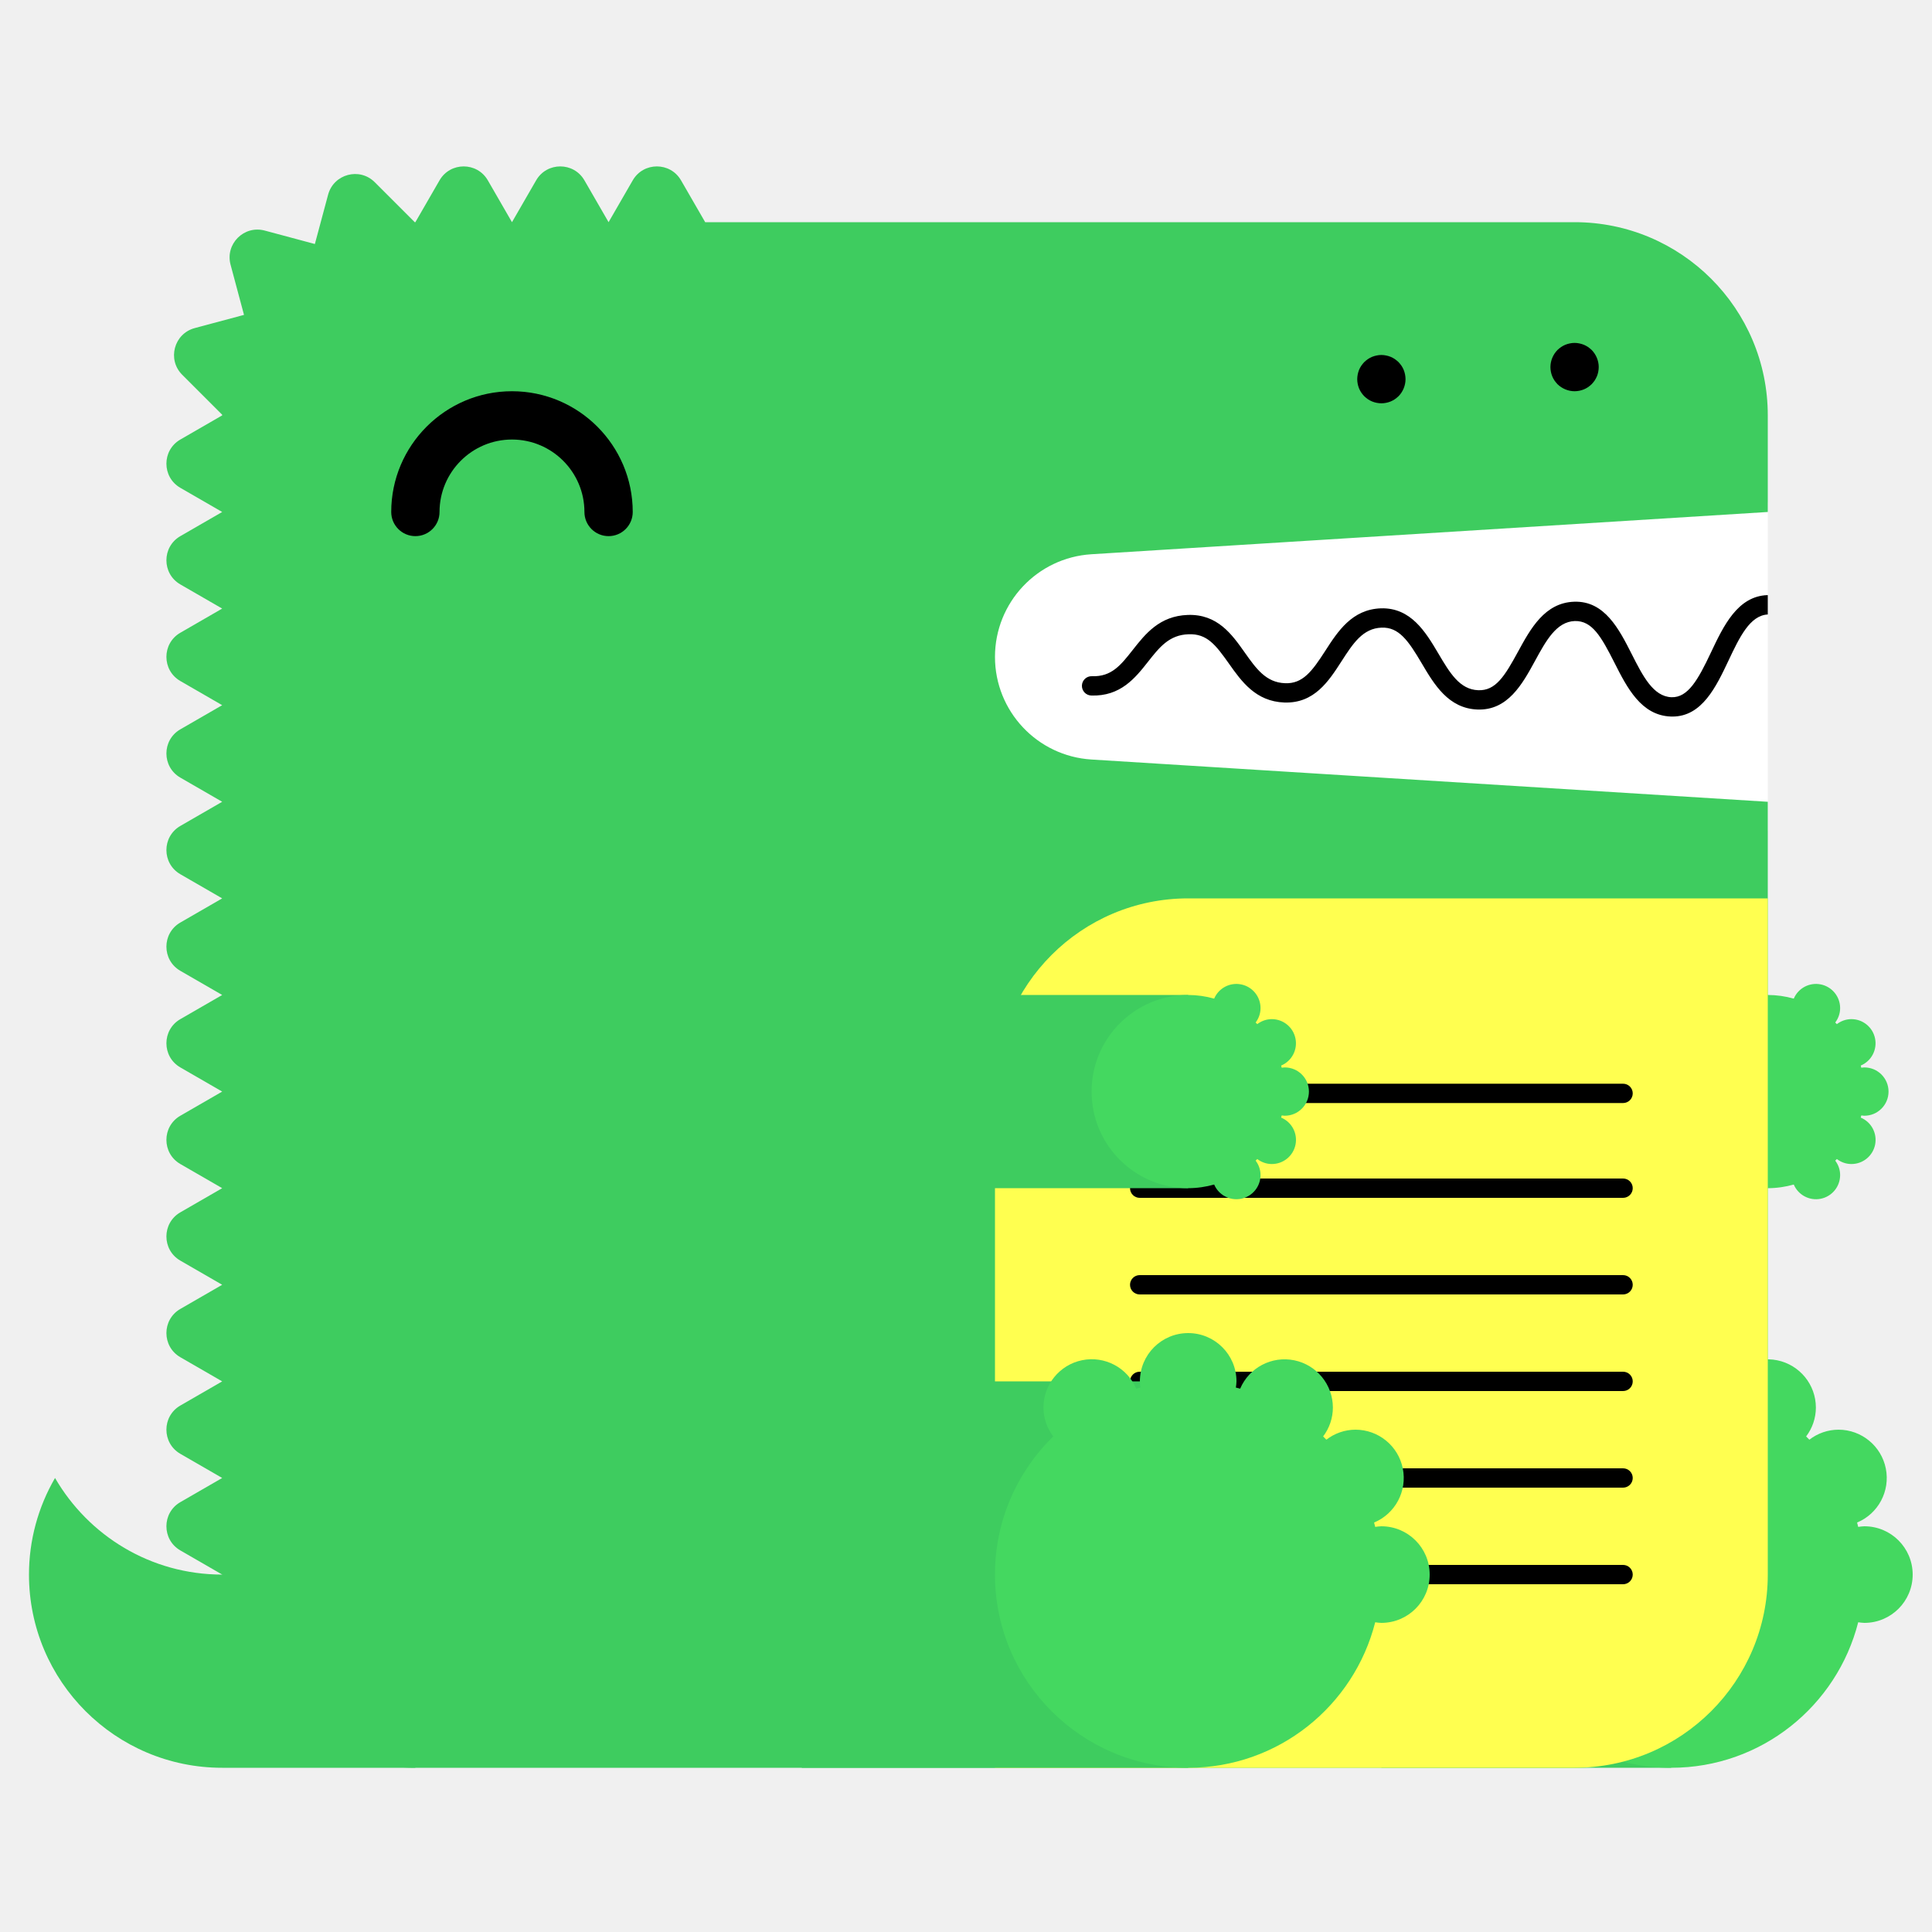
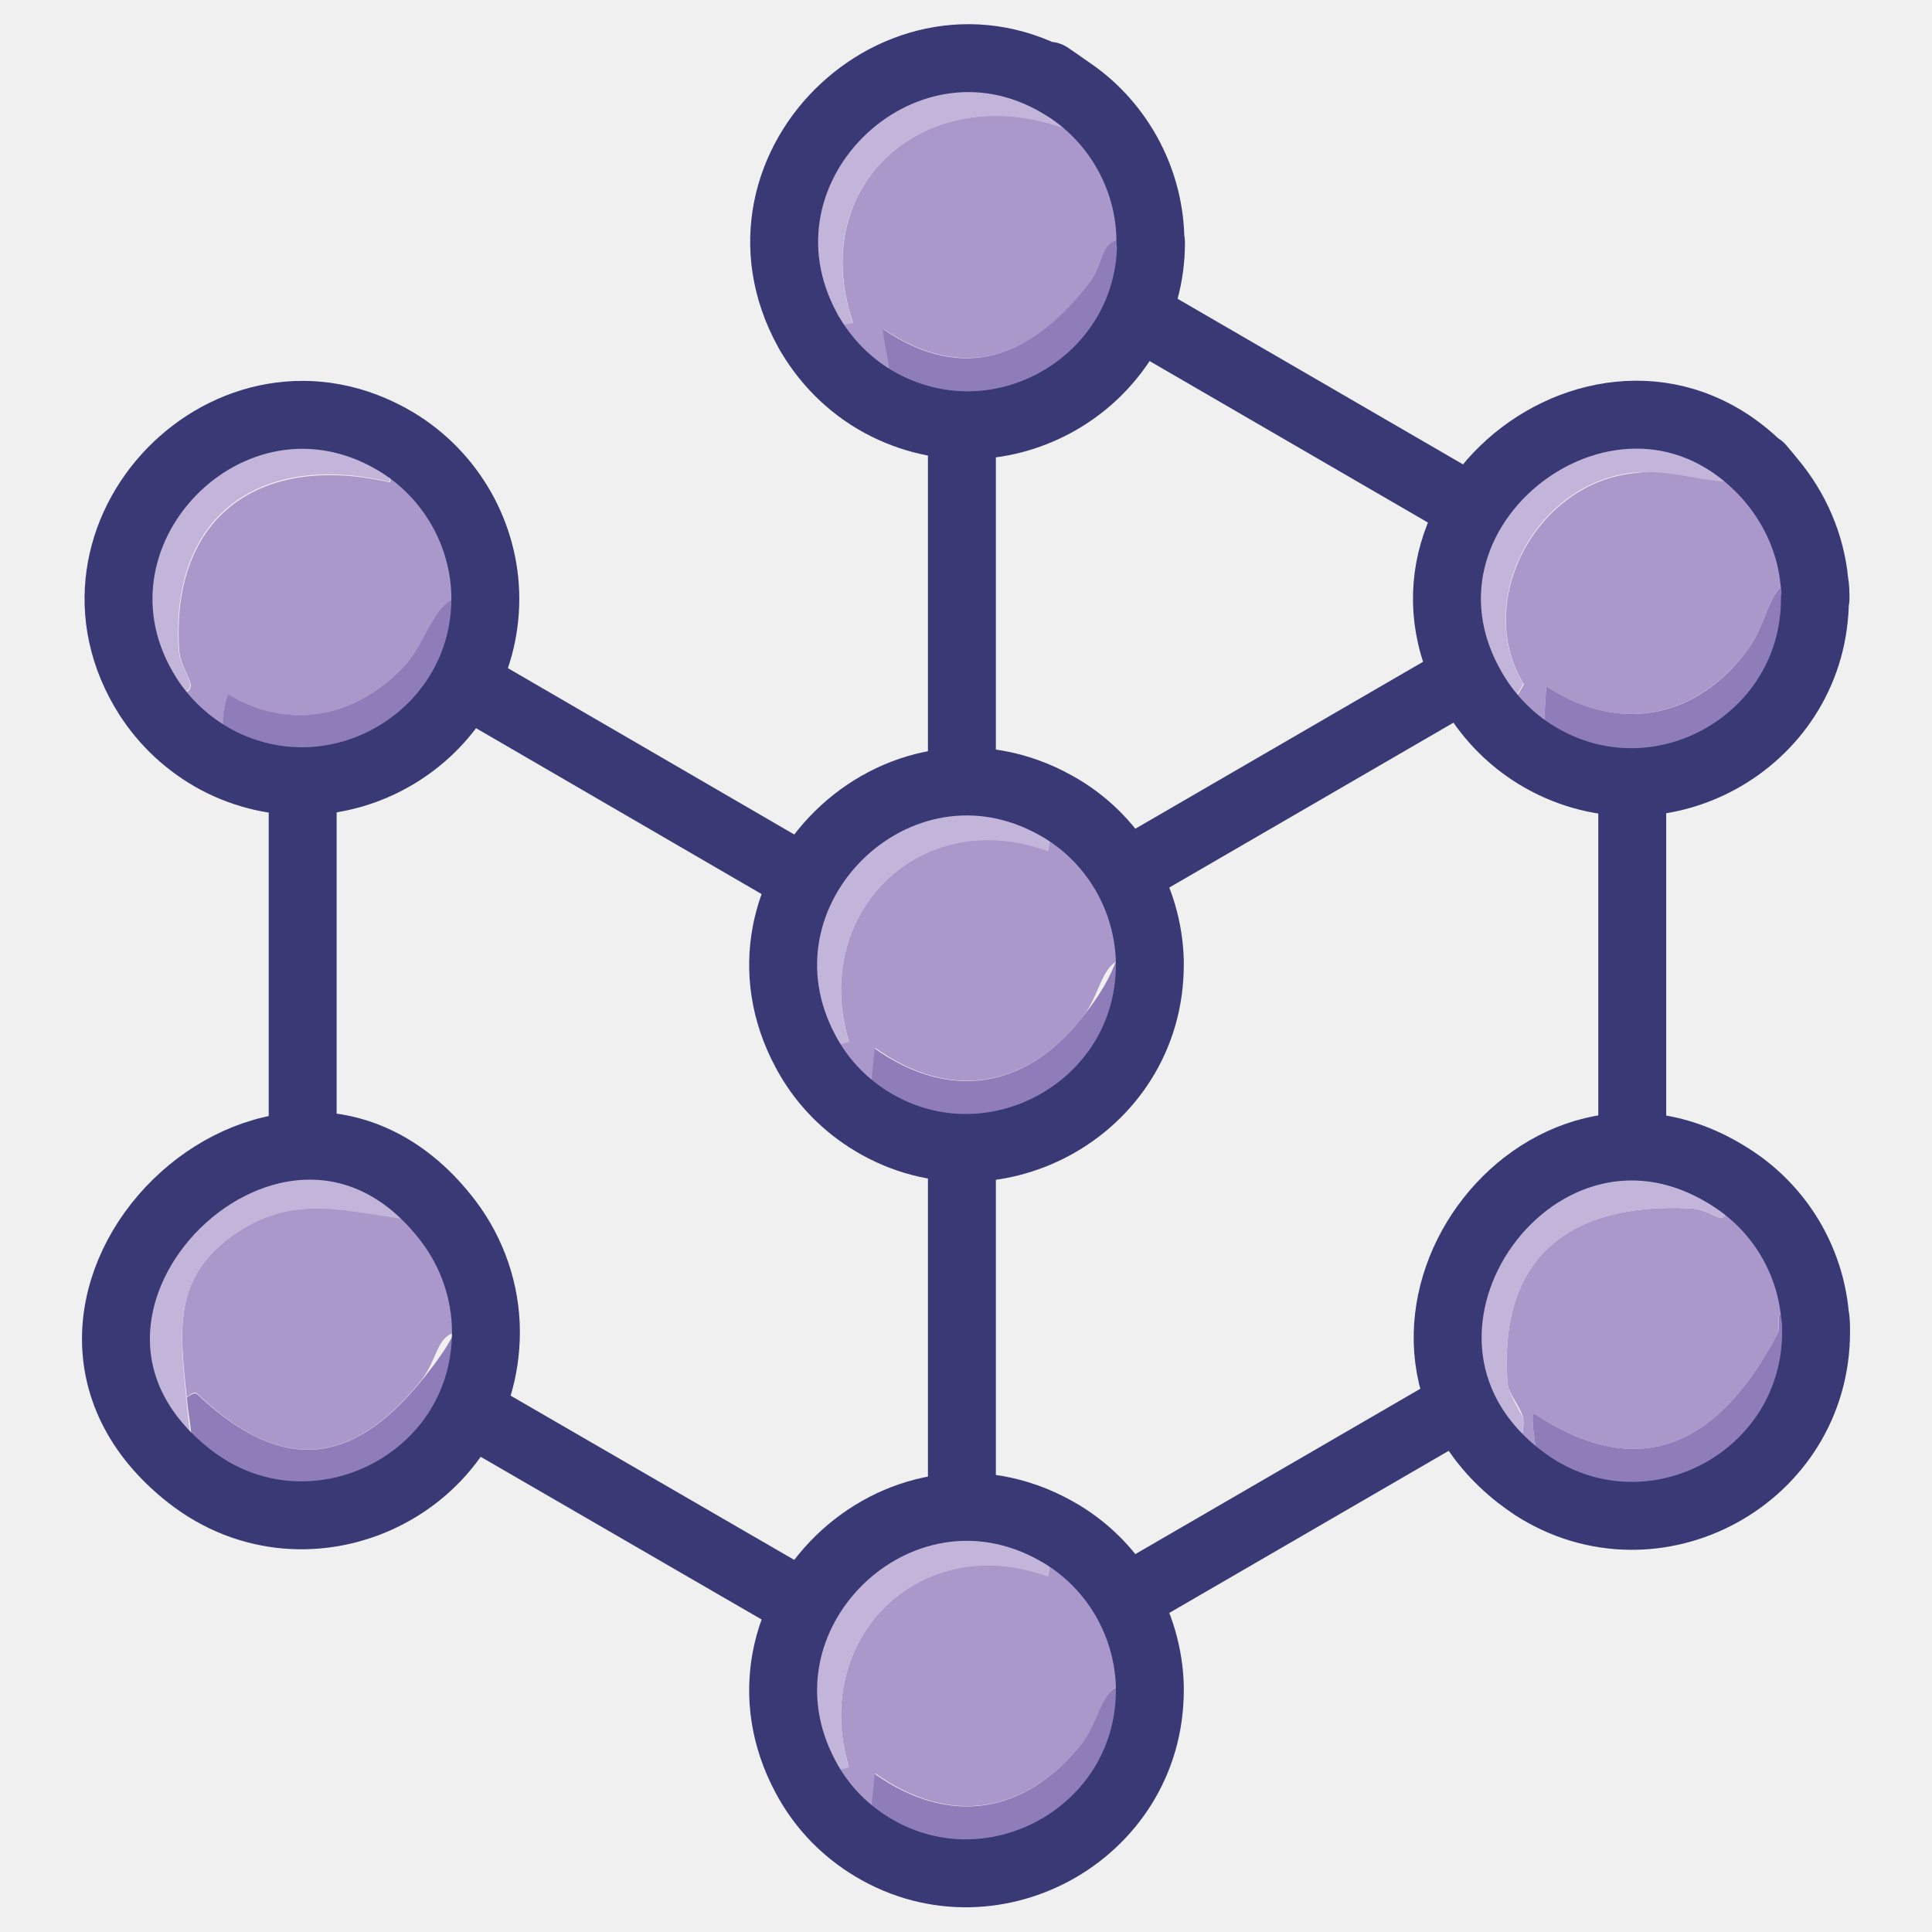
- <svg xmlns="http://www.w3.org/2000/svg" width="200" height="200" viewBox="0 0 200 200">
-   <g fill="none" fill-rule="evenodd">
-     <path fill="#FFF" d="M99 52h84v34H99z" />
-     <path d="M23 163c-7.398 0-13.843-4.027-17.303-10A19.886 19.886 0 0 0 3 163c0 11.046 8.954 20 20 20h20v-20H23z" fill="#3ECC5F" />
-     <path d="M112.98 57.376L183 53V43c0-11.046-8.954-20-20-20H73l-2.5-4.33c-1.112-1.925-3.889-1.925-5 0L63 23l-2.5-4.33c-1.111-1.925-3.889-1.925-5 0L53 23l-2.5-4.33c-1.111-1.925-3.889-1.925-5 0L43 23c-.022 0-.042.003-.065.003l-4.142-4.141c-1.57-1.571-4.252-.853-4.828 1.294l-1.369 5.104-5.192-1.392c-2.148-.575-4.111 1.389-3.535 3.536l1.39 5.193-5.102 1.367c-2.148.576-2.867 3.259-1.296 4.83l4.142 4.142c0 .021-.003.042-.003.064l-4.33 2.5c-1.925 1.111-1.925 3.889 0 5L23 53l-4.33 2.5c-1.925 1.111-1.925 3.889 0 5L23 63l-4.33 2.5c-1.925 1.111-1.925 3.889 0 5L23 73l-4.33 2.5c-1.925 1.111-1.925 3.889 0 5L23 83l-4.33 2.5c-1.925 1.111-1.925 3.889 0 5L23 93l-4.33 2.5c-1.925 1.111-1.925 3.889 0 5L23 103l-4.33 2.5c-1.925 1.111-1.925 3.889 0 5L23 113l-4.33 2.5c-1.925 1.111-1.925 3.889 0 5L23 123l-4.33 2.5c-1.925 1.111-1.925 3.889 0 5L23 133l-4.33 2.5c-1.925 1.111-1.925 3.889 0 5L23 143l-4.33 2.5c-1.925 1.111-1.925 3.889 0 5L23 153l-4.33 2.5c-1.925 1.111-1.925 3.889 0 5L23 163c0 11.046 8.954 20 20 20h120c11.046 0 20-8.954 20-20V83l-70.02-4.376A10.645 10.645 0 0 1 103 68c0-5.621 4.37-10.273 9.98-10.624" fill="#3ECC5F" />
-     <path fill="#3ECC5F" d="M143 183h30v-40h-30z" />
-     <path d="M193 158c-.219 0-.428.037-.639.064-.038-.15-.074-.301-.116-.451A5 5 0 0 0 190.32 148a4.96 4.96 0 0 0-3.016 1.036 26.531 26.531 0 0 0-.335-.336 4.955 4.955 0 0 0 1.011-2.987 5 5 0 0 0-9.599-1.959c-.148-.042-.297-.077-.445-.115.027-.211.064-.42.064-.639a5 5 0 0 0-5-5 5 5 0 0 0-5 5c0 .219.037.428.064.639-.148.038-.297.073-.445.115a4.998 4.998 0 0 0-9.599 1.959c0 1.125.384 2.151 1.011 2.987-3.717 3.632-6.031 8.693-6.031 14.3 0 11.046 8.954 20 20 20 9.339 0 17.16-6.41 19.361-15.064.211.027.42.064.639.064a5 5 0 0 0 5-5 5 5 0 0 0-5-5" fill="#44D860" />
-     <path fill="#3ECC5F" d="M153 123h30v-20h-30z" />
-     <path d="M193 115.5a2.5 2.5 0 1 0 0-5c-.109 0-.214.019-.319.032-.02-.075-.037-.15-.058-.225a2.501 2.501 0 0 0-.963-4.807c-.569 0-1.088.197-1.508.518a6.653 6.653 0 0 0-.168-.168c.314-.417.506-.931.506-1.494a2.5 2.5 0 0 0-4.8-.979A9.987 9.987 0 0 0 183 103c-5.522 0-10 4.478-10 10s4.478 10 10 10c.934 0 1.833-.138 2.69-.377a2.5 2.5 0 0 0 4.8-.979c0-.563-.192-1.077-.506-1.494.057-.055.113-.111.168-.168.42.321.939.518 1.508.518a2.5 2.5 0 0 0 .963-4.807c.021-.074.038-.15.058-.225.105.013.21.032.319.032" fill="#44D860" />
-     <path d="M63 55.5a2.5 2.5 0 0 1-2.5-2.5c0-4.136-3.364-7.5-7.5-7.5s-7.5 3.364-7.5 7.5a2.5 2.5 0 1 1-5 0c0-6.893 5.607-12.5 12.5-12.5S65.5 46.107 65.5 53a2.5 2.5 0 0 1-2.5 2.5" fill="#000" />
-     <path d="M103 183h60c11.046 0 20-8.954 20-20V93h-60c-11.046 0-20 8.954-20 20v70z" fill="#FFFF50" />
-     <path d="M168.02 124h-50.04a1 1 0 1 1 0-2h50.04a1 1 0 1 1 0 2m0 20h-50.04a1 1 0 1 1 0-2h50.04a1 1 0 1 1 0 2m0 20h-50.04a1 1 0 1 1 0-2h50.04a1 1 0 1 1 0 2m0-49.814h-50.04a1 1 0 1 1 0-2h50.04a1 1 0 1 1 0 2m0 19.814h-50.04a1 1 0 1 1 0-2h50.04a1 1 0 1 1 0 2m0 20h-50.04a1 1 0 1 1 0-2h50.04a1 1 0 1 1 0 2M183 61.611c-.012 0-.022-.006-.034-.005-3.09.105-4.552 3.196-5.842 5.923-1.346 2.85-2.387 4.703-4.093 4.647-1.889-.068-2.969-2.202-4.113-4.46-1.314-2.594-2.814-5.536-5.963-5.426-3.046.104-4.513 2.794-5.807 5.167-1.377 2.528-2.314 4.065-4.121 3.994-1.927-.07-2.951-1.805-4.136-3.813-1.321-2.236-2.848-4.75-5.936-4.664-2.994.103-4.465 2.385-5.763 4.4-1.373 2.13-2.335 3.428-4.165 3.351-1.973-.07-2.992-1.51-4.171-3.177-1.324-1.873-2.816-3.993-5.895-3.89-2.928.1-4.399 1.97-5.696 3.618-1.232 1.564-2.194 2.802-4.229 2.724a1 1 0 0 0-.072 2c3.017.101 4.545-1.8 5.872-3.487 1.177-1.496 2.193-2.787 4.193-2.855 1.926-.082 2.829 1.115 4.195 3.045 1.297 1.834 2.769 3.914 5.731 4.021 3.103.104 4.596-2.215 5.918-4.267 1.182-1.834 2.202-3.417 4.15-3.484 1.793-.067 2.769 1.35 4.145 3.681 1.297 2.197 2.766 4.686 5.787 4.796 3.125.108 4.634-2.62 5.949-5.035 1.139-2.088 2.214-4.06 4.119-4.126 1.793-.042 2.728 1.595 4.111 4.33 1.292 2.553 2.757 5.445 5.825 5.556l.169.003c3.064 0 4.518-3.075 5.805-5.794 1.139-2.41 2.217-4.68 4.067-4.773v-2z" fill="#000" />
-     <path fill="#3ECC5F" d="M83 183h40v-40H83z" />
-     <path d="M143 158c-.219 0-.428.037-.639.064-.038-.15-.074-.301-.116-.451A5 5 0 0 0 140.32 148a4.96 4.96 0 0 0-3.016 1.036 26.531 26.531 0 0 0-.335-.336 4.955 4.955 0 0 0 1.011-2.987 5 5 0 0 0-9.599-1.959c-.148-.042-.297-.077-.445-.115.027-.211.064-.42.064-.639a5 5 0 0 0-5-5 5 5 0 0 0-5 5c0 .219.037.428.064.639-.148.038-.297.073-.445.115a4.998 4.998 0 0 0-9.599 1.959c0 1.125.384 2.151 1.011 2.987-3.717 3.632-6.031 8.693-6.031 14.3 0 11.046 8.954 20 20 20 9.339 0 17.16-6.41 19.361-15.064.211.027.42.064.639.064a5 5 0 0 0 5-5 5 5 0 0 0-5-5" fill="#44D860" />
-     <path fill="#3ECC5F" d="M83 123h40v-20H83z" />
-     <path d="M133 115.5a2.5 2.5 0 1 0 0-5c-.109 0-.214.019-.319.032-.02-.075-.037-.15-.058-.225a2.501 2.501 0 0 0-.963-4.807c-.569 0-1.088.197-1.508.518a6.653 6.653 0 0 0-.168-.168c.314-.417.506-.931.506-1.494a2.5 2.5 0 0 0-4.8-.979A9.987 9.987 0 0 0 123 103c-5.522 0-10 4.478-10 10s4.478 10 10 10c.934 0 1.833-.138 2.69-.377a2.5 2.5 0 0 0 4.8-.979c0-.563-.192-1.077-.506-1.494.057-.055.113-.111.168-.168.42.321.939.518 1.508.518a2.5 2.5 0 0 0 .963-4.807c.021-.074.038-.15.058-.225.105.013.21.032.319.032" fill="#44D860" />
-     <path d="M143 41.75c-.16 0-.33-.02-.49-.05a2.52 2.52 0 0 1-.47-.14c-.15-.06-.29-.14-.431-.23-.13-.09-.259-.2-.38-.31-.109-.12-.219-.24-.309-.38s-.17-.28-.231-.43a2.619 2.619 0 0 1-.189-.96c0-.16.02-.33.05-.49.03-.16.08-.31.139-.47.061-.15.141-.29.231-.43.09-.13.2-.26.309-.38.121-.11.25-.22.38-.31.141-.09.281-.17.431-.23.149-.06.31-.11.47-.14.32-.07.65-.07.98 0 .159.03.32.08.47.14.149.06.29.14.43.23.13.09.259.2.38.31.11.12.22.25.31.38.09.14.17.28.23.43.06.16.11.31.14.47.029.16.05.33.05.49 0 .66-.271 1.31-.73 1.77-.121.11-.25.22-.38.31-.14.09-.281.17-.43.23a2.565 2.565 0 0 1-.96.19m20-1.25c-.66 0-1.3-.27-1.771-.73a3.802 3.802 0 0 1-.309-.38c-.09-.14-.17-.28-.231-.43a2.619 2.619 0 0 1-.189-.96c0-.66.27-1.3.729-1.77.121-.11.25-.22.38-.31.141-.09.281-.17.431-.23.149-.06.31-.11.47-.14.32-.07.66-.07.98 0 .159.03.32.08.47.14.149.06.29.14.43.23.13.09.259.2.38.31.459.47.73 1.11.73 1.77 0 .16-.021.33-.05.49-.03.16-.08.32-.14.47-.07.15-.14.29-.23.43-.09.13-.2.26-.31.38-.121.11-.25.22-.38.31-.14.09-.281.17-.43.23a2.565 2.565 0 0 1-.96.19" fill="#000" />
+ <svg xmlns="http://www.w3.org/2000/svg" id="Layer_1" version="1.1" viewBox="0 0 330 330">
+   <defs>
+     <style>
+       .st0 {
+         fill: #c3b5d9;
+       }
+ 
+       .st1 {
+         fill: #8f7dba;
+       }
+ 
+       .st2 {
+         fill: #a998c9;
+       }
+ 
+       .st3 {
+         fill: none;
+         stroke: #383975;
+         stroke-linecap: round;
+         stroke-linejoin: round;
+         stroke-width: 11.6px;
+       }
+     </style>
+   </defs>
+   <path class="st2" d="M310,224.5c-8.9-1.5-5.2.9-6.5,3.5-9.5,18-22.8,25.9-41.5,13.4-1,.8,1.8,10.6-.1,12.5-.8-.5-1.7-1.1-2.5-1.8-.6-2.4,1.1-7.8.8-9.7s-2.6-4.4-2.7-6.2c-1.6-21.5,10.6-30.8,31.2-29.8,5.4.3,5.9,5.6,7.4-5,7.9,5.2,13,13.7,13.9,23.1Z" />
+   <path class="st2" d="M76.6,208.6c4.1,5.4,6.4,12.1,6.4,18.9-9.5-1.4-7,3.4-11.4,8.7-11.8,14.3-23.5,15.1-37,2.7-1.3-1.2-1.1-1.4-2.7-.3-1.1-11-2.7-20.6,8.6-28.1,12.4-8.3,23.3-1.4,36.2-2Z" />
+   <path class="st0" d="M76.6,208.6c-12.9.6-23.8-6.4-36.2,2-11.2,7.6-9.6,17.1-8.6,28.1s1.7,8.5.4,13.4c-36.6-28.8,16.1-80.6,44.3-43.5Z" />
+   <path class="st0" d="M296.1,201.4c-1.5,10.6-2,5.3-7.4,5-20.6-1-32.8,8.4-31.2,29.8.1,1.8,2.7,5.8,2.7,6.2.2,1.9-1.4,7.3-.8,9.7-31.1-24.5,3.6-72.6,36.7-50.7Z" />
+   <path class="st1" d="M83,227.5c0,26.1-30.2,40.7-50.7,24.6,1.2-5,0-9-.4-13.4,1.6-1.1,1.5-.8,2.7.3,13.6,12.3,25.2,11.5,37-2.7s1.8-10.1,11.4-8.7Z" />
+   <path class="st1" d="M310,224.5c0,1,.2,2,.2,3,0,24.7-27.5,39.7-48.3,26.4,1.9-1.8-.9-11.7.1-12.5,18.7,12.5,32,4.6,41.5-13.4,1.4-2.6-2.4-5,6.5-3.5Z" />
+   <g>
+     <path class="st2" d="M82.9,102.3c-8.7-2.6-8.8,6.5-14,11.9-8.3,8.6-19.5,10.6-29.8,4.5-1.5,3.6-.7,6.3-1,11.8-5-2.4-9.3-6.1-12.3-10.7s-.3-.4-.4-.6c11.9-.4,5.5-2.9,5.2-8.3-1.4-23.2,14.3-33.5,36-28.5l1.1-6.9c9.5,5.6,15.3,15.9,15.3,26.9Z" />
+     <path class="st2" d="M196.5,41.3c-9.5-2.1-6.9,2.6-10.3,7-9.6,12.4-21.2,17.4-35.3,7.9.4,4.6,2.2,8.4.6,13.1-5.4-2.7-10-6.9-13.1-12.2s-.3-.4-.4-.7l7.7-1.3c-8.1-24,12.8-41.5,36-33.3l.7-6.7c.2.1.4.3.6.4,8.4,5.8,13.5,15.5,13.5,25.7Z" />
+     <path class="st2" d="M196.4,164.2c-8.7-2.6-7.4,4.4-11.6,9.7-9.6,12-22.5,14.2-35.3,5.1l-1.2,12.2c-4.5-2.9-8.1-6.8-10.6-11.5l7.3-1.8c-6.6-21.8,12.1-40.6,34-32.6l1.5-7.7c9.6,5.4,15.7,15.6,16,26.5Z" />
+     <path class="st2" d="M302.6,82c4.1,4.9,6.7,10.9,7.3,17.2-8.1-1.6-7.1,5.8-11.2,11.5-8.7,12-22.2,14.8-34.6,6.5l-.7,12.2c-4.4-2.5-8.2-6-10.9-10.3l6.8-.5,1-1.7c-8.6-14,1.9-33.9,18.2-36s15.7,3.4,23.7.6c.2.2.3.4.5.6Z" />
+     <path class="st0" d="M302.6,82c-.2-.2-.3-.4-.5-.6-8,2.8-15.2-1.7-23.7-.6-16.3,2.1-26.7,22-18.2,36l-1,1.7-6.8.5c-20.6-32.1,24.3-66.2,49.7-37.7.2.2.3.4.5.6Z" />
+     <path class="st0" d="M183,15.6c-.2-.1-.4-.3-.6-.4l-.7,6.7c-23.3-8.3-44.2,9.3-36,33.3l-7.7,1.3c.1.2.2.4.4.7-.1-.2-.3-.4-.4-.7-15.8-28.3,17.3-59,44.4-41.3s.4.3.6.4Z" />
+     <path class="st0" d="M67.6,75.4l-1.1,6.9c-21.7-5.1-37.4,5.3-36,28.5.3,5.4,6.7,7.9-5.2,8.3.1.2.3.4.4.6-.1-.2-.3-.4-.4-.6-17.5-27.6,14.2-60.3,42.3-43.6Z" />
+     <path class="st0" d="M180.5,137.7l-1.5,7.7c-21.9-8-40.6,10.7-34,32.6l-7.3,1.8c-14.7-27.4,15.7-57.3,42.8-42Z" />
+     <path class="st1" d="M196.4,164.2c0,.3,0,.5,0,.8,0,24.7-27.4,39.6-48.2,26.3l1.2-12.2c12.8,9,25.7,6.9,35.3-5.1s2.9-12.3,11.6-9.7Z" />
+     <path class="st1" d="M309.9,99.2c0,1,.2,2,.2,3,0,23.9-25.9,39-46.7,27.2l.7-12.2c12.5,8.3,26,5.5,34.6-6.5,4.1-5.7,3.1-13.1,11.2-11.5Z" />
+     <path class="st1" d="M196.5,41.3c0,23.1-24.4,38.2-45.1,28,1.6-4.7-.2-8.5-.6-13.1,14.1,9.6,25.7,4.5,35.3-7.9,3.4-4.4.8-9.1,10.3-7Z" />
+     <path class="st1" d="M82.9,102.3c0,23-24.2,38.2-44.9,28.1.3-5.4-.4-8.1,1-11.8,10.3,6.2,21.5,4.1,29.8-4.5,5.2-5.4,5.3-14.5,14-11.9Z" />
  </g>
+   <path class="st3" d="M310.1,102.3c0-1,0-2-.2-3-.6-6.3-3.2-12.3-7.3-17.2s-.3-.4-.5-.6c-25.4-28.5-70.3,5.6-49.7,37.7,2.8,4.3,6.5,7.8,10.9,10.3,20.8,11.8,46.7-3.3,46.7-27.2Z" />
+   <path class="st3" d="M310.2,227.5c0-1,0-2-.2-3-.9-9.4-6-17.9-13.9-23.1-33.1-21.9-67.8,26.2-36.7,50.7.8.6,1.6,1.2,2.5,1.8,20.8,13.4,48.3-1.6,48.3-26.4Z" />
+   <path class="st3" d="M196.4,164.9c0-.3,0-.5,0-.8-.3-10.9-6.3-21.1-16-26.5-27.1-15.2-57.5,14.6-42.8,42,2.5,4.7,6.1,8.6,10.6,11.5,20.7,13.3,48.2-1.6,48.2-26.3Z" />
+   <path class="st3" d="M83,227.5c0-6.8-2.3-13.5-6.4-18.9-28.2-37.1-80.9,14.7-44.3,43.5,20.5,16.1,50.7,1.5,50.7-24.6Z" />
+   <path class="st3" d="M82.9,102.3c0-10.9-5.8-21.2-15.3-26.9-28.1-16.7-59.9,16-42.3,43.6.1.2.3.4.4.6,3.1,4.6,7.4,8.3,12.3,10.7,20.7,10,44.9-5.1,44.9-28.1Z" />
+   <line class="st3" x1="247.8" y1="117" x2="192.3" y2="149.2" />
+   <line class="st3" x1="136.1" y1="149.5" x2="80.5" y2="117.2" />
+   <path class="st3" d="M196.5,41.3c0-10.2-5.1-19.9-13.5-25.7s-.4-.3-.6-.4c-27.1-17.8-60.1,12.9-44.4,41.3.1.2.2.4.4.7,3.1,5.2,7.6,9.5,13.1,12.2,20.7,10.2,45.1-4.9,45.1-28Z" />
+   <line class="st3" x1="278.8" y1="135.1" x2="278.8" y2="194.1" />
+   <line class="st3" x1="51.7" y1="135.1" x2="51.7" y2="194.1" />
+   <path class="st2" d="M196.4,288.1c-8.7-2.6-7.4,4.4-11.6,9.7-9.6,12-22.5,14.2-35.3,5.1l-1.2,12.2c-4.5-2.9-8.1-6.8-10.6-11.5l7.3-1.8c-6.6-21.8,12.1-40.6,34-32.6l1.5-7.7c9.6,5.4,15.7,15.6,16,26.5Z" />
+   <path class="st0" d="M180.5,261.6l-1.5,7.7c-21.9-8-40.6,10.7-34,32.6l-7.3,1.8c-14.7-27.4,15.7-57.3,42.8-42Z" />
+   <path class="st1" d="M196.4,288.1c0,.3,0,.5,0,.8,0,24.7-27.4,39.6-48.2,26.3l1.2-12.2c12.8,9,25.7,6.9,35.3-5.1,4.2-5.3,2.9-12.3,11.6-9.7Z" />
+   <path class="st3" d="M196.4,288.8c0-.3,0-.5,0-.8-.3-10.9-6.3-21.1-16-26.5-27.1-15.2-57.5,14.6-42.8,42,2.5,4.7,6.1,8.6,10.6,11.5,20.7,13.3,48.2-1.6,48.2-26.3Z" />
+   <line class="st3" x1="247.8" y1="240.9" x2="192.3" y2="273.1" />
+   <line class="st3" x1="136.1" y1="273.4" x2="80.5" y2="241.2" />
+   <line class="st3" x1="251.4" y1="86.9" x2="195.9" y2="54.7" />
+   <line class="st3" x1="164.3" y1="196.8" x2="164.3" y2="255.8" />
+   <line class="st3" x1="164.3" y1="72.9" x2="164.3" y2="131.9" />
</svg>
